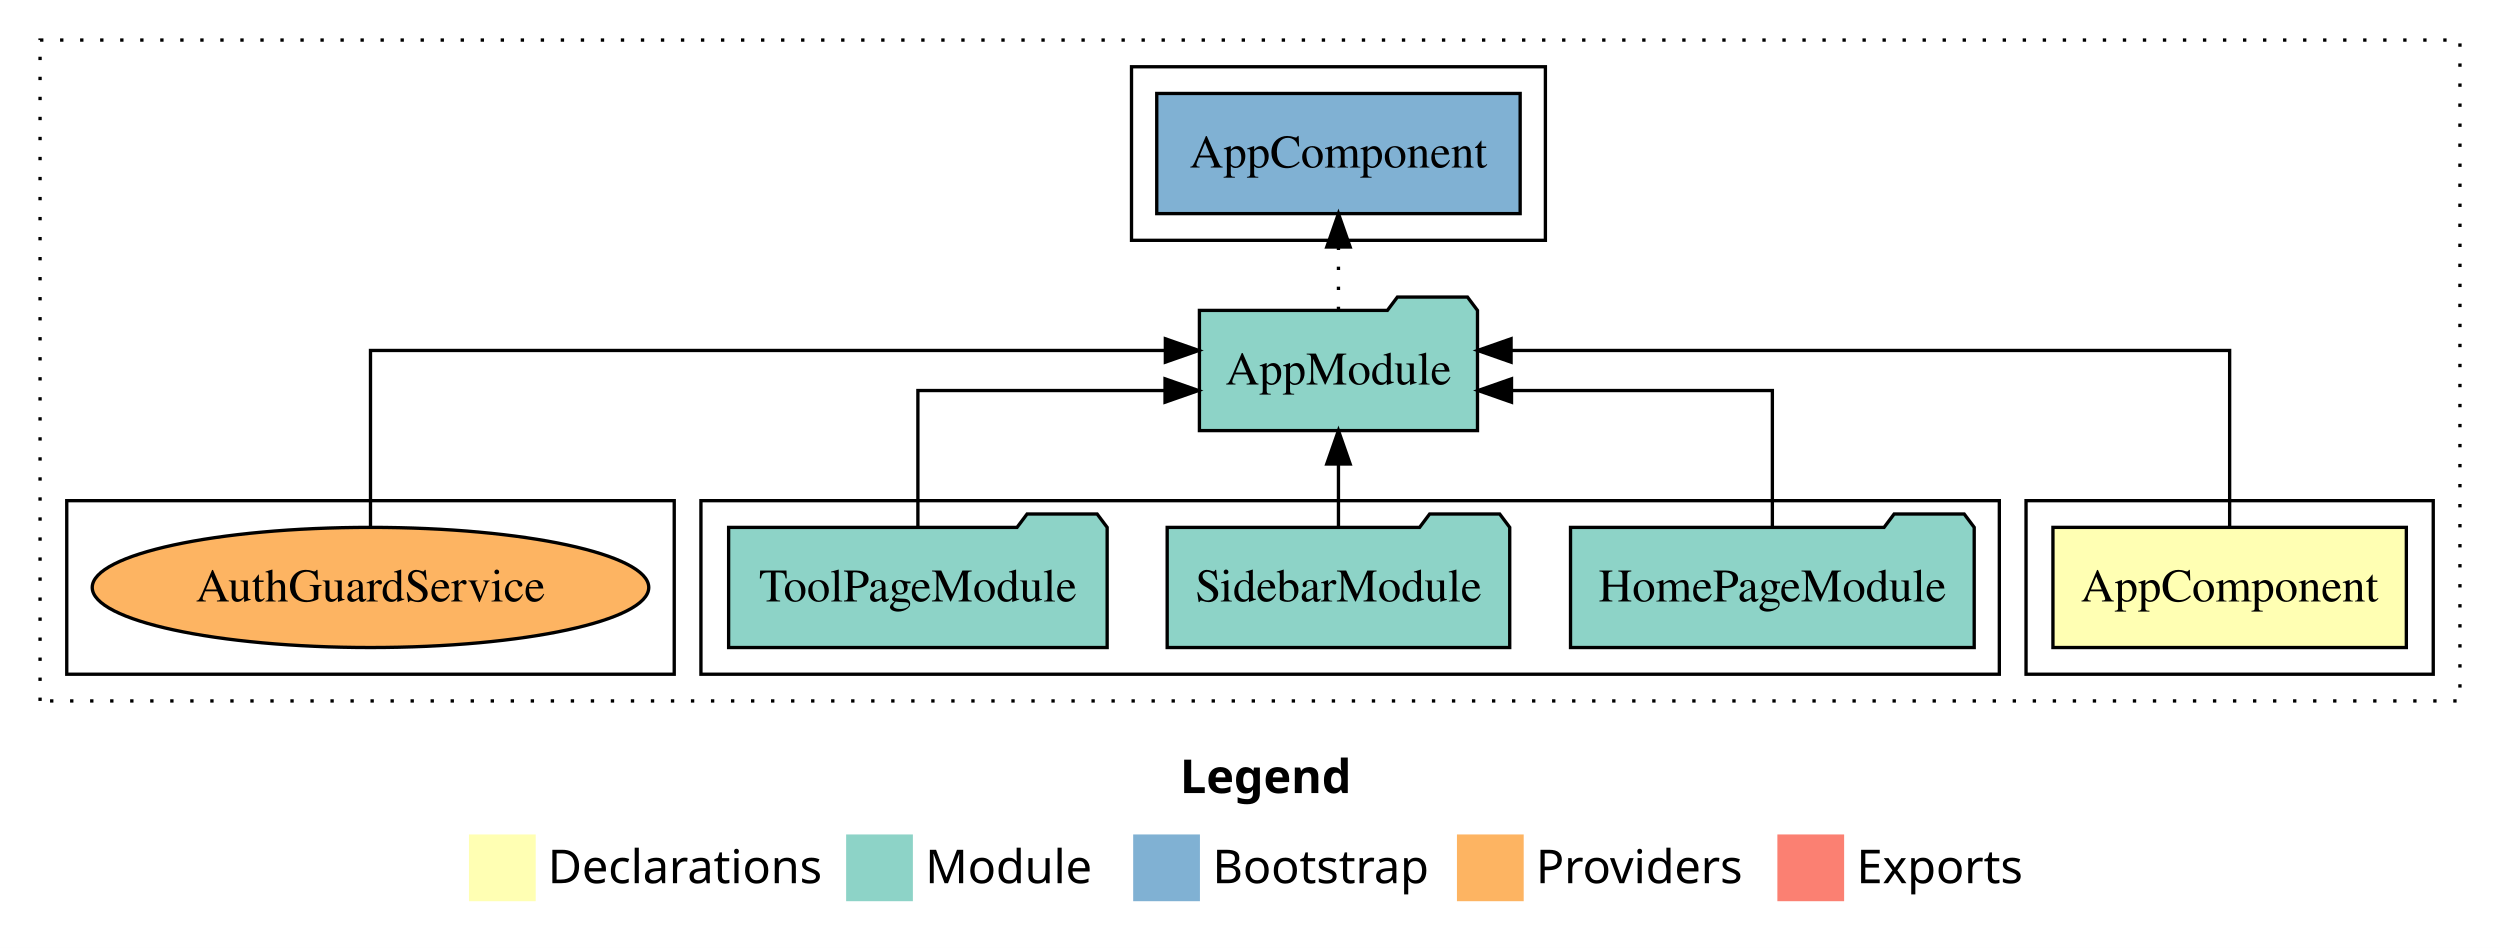
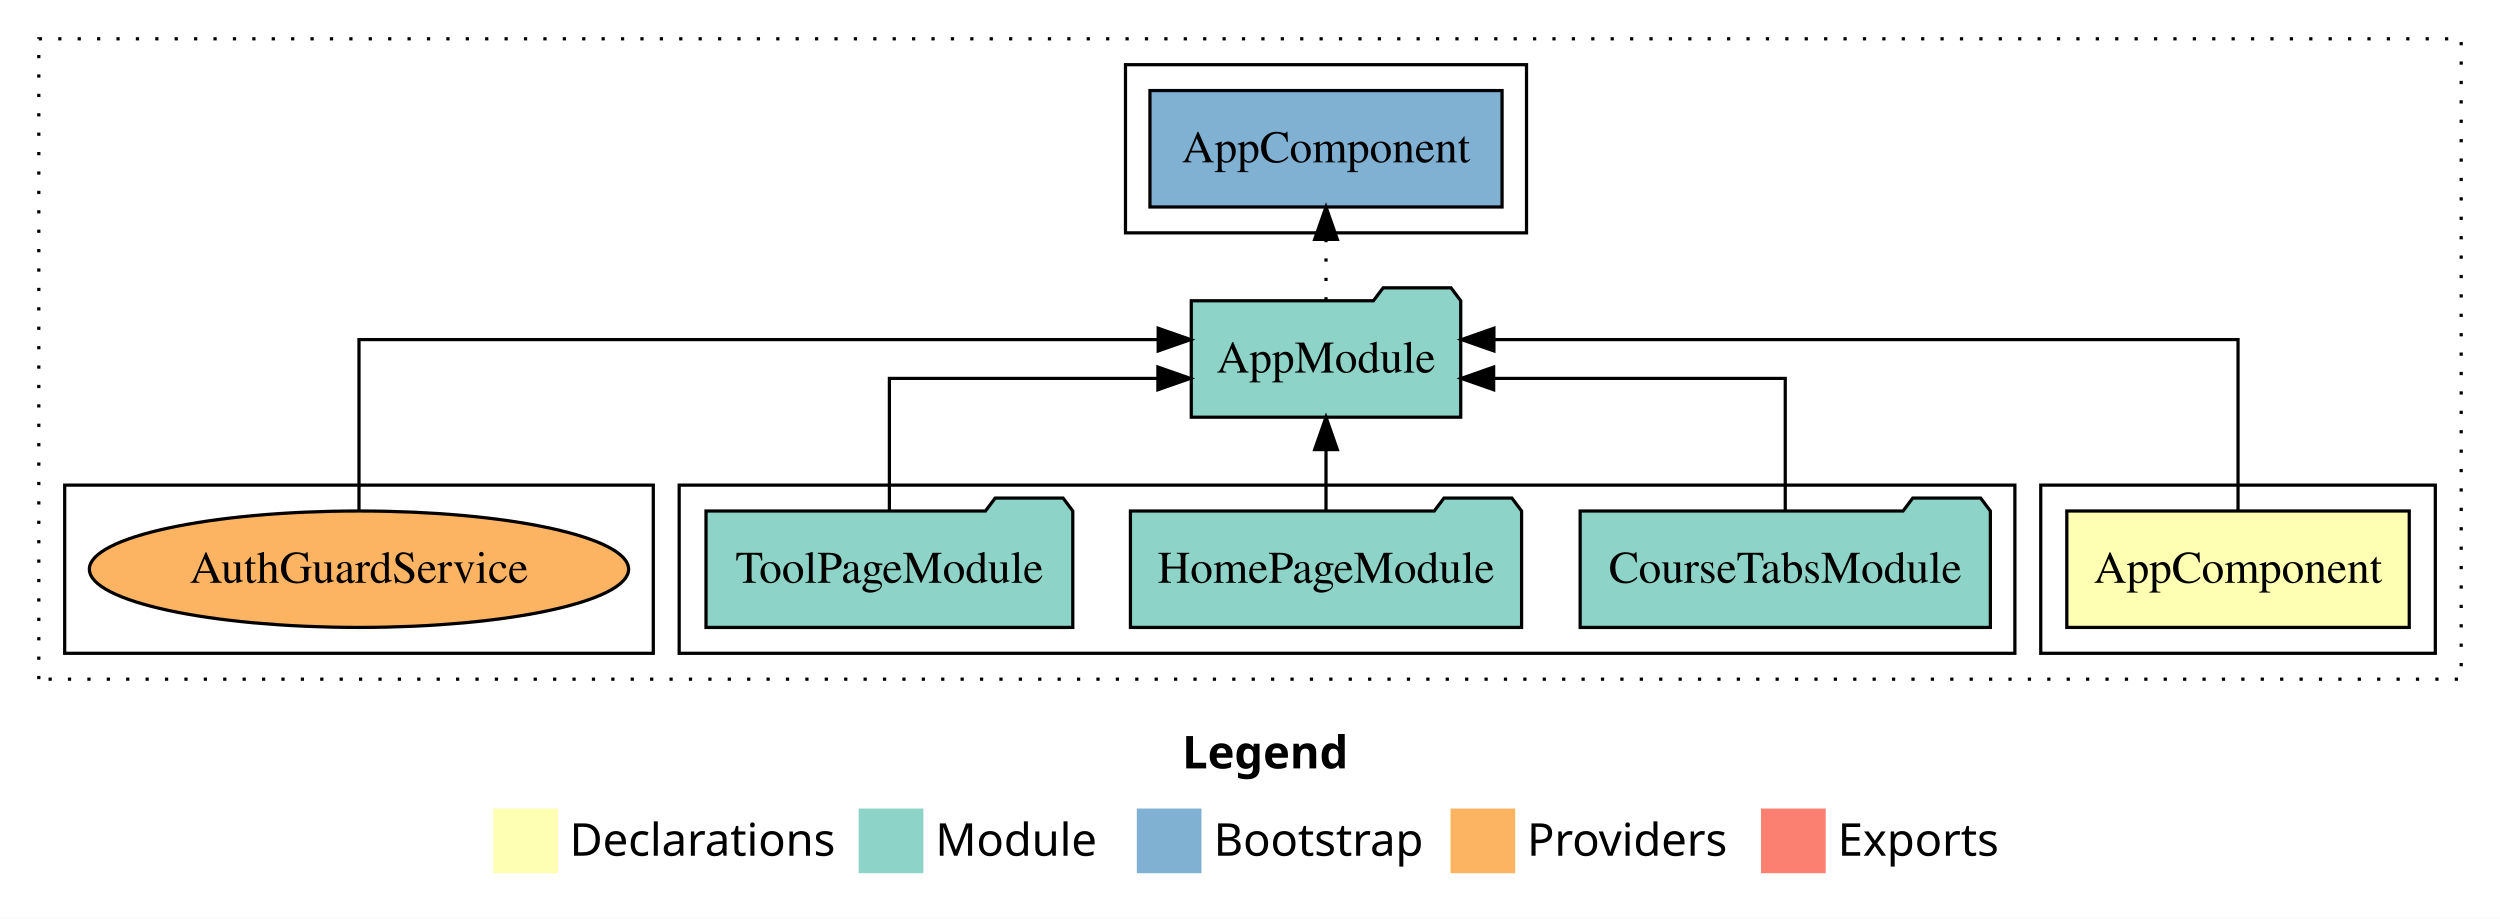
- <svg xmlns="http://www.w3.org/2000/svg" width="749pt" height="284pt" viewBox="0.00 0.00 749.00 284.00">
+ <svg xmlns="http://www.w3.org/2000/svg" width="773pt" height="284pt" viewBox="0.00 0.00 773.00 284.00">
  <g id="graph0" class="graph" transform="scale(1 1) rotate(0) translate(4 280)">
-     <polygon fill="#ffffff" stroke="transparent" points="-4,4 -4,-280 745,-280 745,4 -4,4" />
-     <text text-anchor="start" x="349.509" y="-42.4" font-family="sans-serif" font-weight="bold" font-size="14.00" fill="#000000">Legend</text>
-     <polygon fill="#ffffb3" stroke="transparent" points="136.5,-10 136.5,-30 156.5,-30 156.5,-10 136.5,-10" />
-     <text text-anchor="start" x="160.129" y="-15.4" font-family="sans-serif" font-size="14.00" fill="#000000">  Declarations</text>
-     <polygon fill="#8dd3c7" stroke="transparent" points="249.5,-10 249.5,-30 269.5,-30 269.5,-10 249.5,-10" />
-     <text text-anchor="start" x="273.225" y="-15.4" font-family="sans-serif" font-size="14.00" fill="#000000">  Module</text>
-     <polygon fill="#80b1d3" stroke="transparent" points="335.5,-10 335.5,-30 355.5,-30 355.5,-10 335.5,-10" />
-     <text text-anchor="start" x="359.281" y="-15.4" font-family="sans-serif" font-size="14.00" fill="#000000">  Bootstrap</text>
-     <polygon fill="#fdb462" stroke="transparent" points="432.5,-10 432.5,-30 452.5,-30 452.5,-10 432.5,-10" />
-     <text text-anchor="start" x="456.173" y="-15.4" font-family="sans-serif" font-size="14.00" fill="#000000">  Providers</text>
-     <polygon fill="#fb8072" stroke="transparent" points="528.5,-10 528.5,-30 548.5,-30 548.5,-10 528.5,-10" />
-     <text text-anchor="start" x="552.226" y="-15.4" font-family="sans-serif" font-size="14.00" fill="#000000">  Exports</text>
+     <polygon fill="#ffffff" stroke="transparent" points="-4,4 -4,-280 769,-280 769,4 -4,4" />
+     <text text-anchor="start" x="361.509" y="-42.4" font-family="sans-serif" font-weight="bold" font-size="14.00" fill="#000000">Legend</text>
+     <polygon fill="#ffffb3" stroke="transparent" points="148.5,-10 148.5,-30 168.5,-30 168.5,-10 148.5,-10" />
+     <text text-anchor="start" x="172.129" y="-15.4" font-family="sans-serif" font-size="14.00" fill="#000000">  Declarations</text>
+     <polygon fill="#8dd3c7" stroke="transparent" points="261.5,-10 261.5,-30 281.5,-30 281.5,-10 261.5,-10" />
+     <text text-anchor="start" x="285.225" y="-15.4" font-family="sans-serif" font-size="14.00" fill="#000000">  Module</text>
+     <polygon fill="#80b1d3" stroke="transparent" points="347.5,-10 347.5,-30 367.5,-30 367.5,-10 347.5,-10" />
+     <text text-anchor="start" x="371.281" y="-15.4" font-family="sans-serif" font-size="14.00" fill="#000000">  Bootstrap</text>
+     <polygon fill="#fdb462" stroke="transparent" points="444.5,-10 444.5,-30 464.5,-30 464.5,-10 444.5,-10" />
+     <text text-anchor="start" x="468.173" y="-15.4" font-family="sans-serif" font-size="14.00" fill="#000000">  Providers</text>
+     <polygon fill="#fb8072" stroke="transparent" points="540.5,-10 540.5,-30 560.5,-30 560.5,-10 540.5,-10" />
+     <text text-anchor="start" x="564.226" y="-15.4" font-family="sans-serif" font-size="14.00" fill="#000000">  Exports</text>
    <g id="clust1" class="cluster">
-       <polygon fill="none" stroke="#000000" stroke-dasharray="1,5" points="8,-70 8,-268 733,-268 733,-70 8,-70" />
+       <polygon fill="none" stroke="#000000" stroke-dasharray="1,5" points="8,-70 8,-268 757,-268 757,-70 8,-70" />
    </g>
    <g id="clust2" class="cluster">
-       <polygon fill="none" stroke="#000000" points="603,-78 603,-130 725,-130 725,-78 603,-78" />
+       <polygon fill="none" stroke="#000000" points="627,-78 627,-130 749,-130 749,-78 627,-78" />
    </g>
    <g id="clust4" class="cluster">
-       <polygon fill="none" stroke="#000000" points="206,-78 206,-130 595,-130 595,-78 206,-78" />
+       <polygon fill="none" stroke="#000000" points="206,-78 206,-130 619,-130 619,-78 206,-78" />
    </g>
    <g id="clust6" class="cluster">
-       <polygon fill="none" stroke="#000000" points="335,-208 335,-260 459,-260 459,-208 335,-208" />
+       <polygon fill="none" stroke="#000000" points="344,-208 344,-260 468,-260 468,-208 344,-208" />
    </g>
    <g id="clust7" class="cluster">
      <polygon fill="none" stroke="#000000" points="16,-78 16,-130 198,-130 198,-78 16,-78" />
    </g>
    <g id="node1" class="node">
-       <polygon fill="#ffffb3" stroke="#000000" points="716.94,-122 611.06,-122 611.06,-86 716.94,-86 716.94,-122" />
-       <text text-anchor="middle" x="664" y="-99.8" font-family="Times,serif" font-size="14.00" fill="#000000">AppComponent</text>
+       <polygon fill="#ffffb3" stroke="#000000" points="740.94,-122 635.06,-122 635.06,-86 740.94,-86 740.94,-122" />
+       <text text-anchor="middle" x="688" y="-99.8" font-family="Times,serif" font-size="14.00" fill="#000000">AppComponent</text>
    </g>
    <g id="node2" class="node">
-       <polygon fill="#8dd3c7" stroke="#000000" points="438.657,-187 435.657,-191 414.657,-191 411.657,-187 355.343,-187 355.343,-151 438.657,-151 438.657,-187" />
-       <text text-anchor="middle" x="397" y="-164.8" font-family="Times,serif" font-size="14.00" fill="#000000">AppModule</text>
+       <polygon fill="#8dd3c7" stroke="#000000" points="447.657,-187 444.657,-191 423.657,-191 420.657,-187 364.343,-187 364.343,-151 447.657,-151 447.657,-187" />
+       <text text-anchor="middle" x="406" y="-164.8" font-family="Times,serif" font-size="14.00" fill="#000000">AppModule</text>
    </g>
    <g id="edge1" class="edge">
-       <path fill="none" stroke="#000000" d="M664,-122.284C664,-143.321 664,-175 664,-175 664,-175 448.719,-175 448.719,-175" />
-       <polygon fill="#000000" stroke="#000000" points="448.719,-171.5 438.719,-175 448.719,-178.5 448.719,-171.5" />
+       <path fill="none" stroke="#000000" d="M688,-122.284C688,-143.321 688,-175 688,-175 688,-175 457.914,-175 457.914,-175" />
+       <polygon fill="#000000" stroke="#000000" points="457.914,-171.5 447.914,-175 457.914,-178.5 457.914,-171.5" />
    </g>
    <g id="node6" class="node">
-       <polygon fill="#80b1d3" stroke="#000000" points="451.439,-252 342.561,-252 342.561,-216 451.439,-216 451.439,-252" />
-       <text text-anchor="middle" x="397" y="-229.8" font-family="Times,serif" font-size="14.00" fill="#000000">AppComponent </text>
+       <polygon fill="#80b1d3" stroke="#000000" points="460.439,-252 351.561,-252 351.561,-216 460.439,-216 460.439,-252" />
+       <text text-anchor="middle" x="406" y="-229.8" font-family="Times,serif" font-size="14.00" fill="#000000">AppComponent </text>
    </g>
    <g id="edge5" class="edge">
-       <path fill="none" stroke="#000000" stroke-dasharray="1,5" d="M397,-187.106C397,-187.106 397,-205.991 397,-205.991" />
-       <polygon fill="#000000" stroke="#000000" points="393.5,-205.991 397,-215.991 400.5,-205.991 393.5,-205.991" />
+       <path fill="none" stroke="#000000" stroke-dasharray="1,5" d="M406,-187.106C406,-187.106 406,-205.991 406,-205.991" />
+       <polygon fill="#000000" stroke="#000000" points="402.5,-205.991 406,-215.991 409.5,-205.991 402.5,-205.991" />
    </g>
    <g id="node3" class="node">
-       <polygon fill="#8dd3c7" stroke="#000000" points="587.473,-122 584.473,-126 563.473,-126 560.473,-122 466.527,-122 466.527,-86 587.473,-86 587.473,-122" />
-       <text text-anchor="middle" x="527" y="-99.8" font-family="Times,serif" font-size="14.00" fill="#000000">HomePageModule</text>
+       <polygon fill="#8dd3c7" stroke="#000000" points="611.419,-122 608.419,-126 587.419,-126 584.419,-122 484.581,-122 484.581,-86 611.419,-86 611.419,-122" />
+       <text text-anchor="middle" x="548" y="-99.8" font-family="Times,serif" font-size="14.00" fill="#000000">CourseTabsModule</text>
    </g>
    <g id="edge2" class="edge">
-       <path fill="none" stroke="#000000" d="M527,-122.022C527,-139.373 527,-163 527,-163 527,-163 448.848,-163 448.848,-163" />
-       <polygon fill="#000000" stroke="#000000" points="448.848,-159.5 438.848,-163 448.848,-166.5 448.848,-159.5" />
+       <path fill="none" stroke="#000000" d="M548,-122.022C548,-139.373 548,-163 548,-163 548,-163 457.837,-163 457.837,-163" />
+       <polygon fill="#000000" stroke="#000000" points="457.837,-159.5 447.837,-163 457.837,-166.5 457.837,-159.5" />
    </g>
    <g id="node4" class="node">
-       <polygon fill="#8dd3c7" stroke="#000000" points="448.313,-122 445.313,-126 424.313,-126 421.313,-122 345.687,-122 345.687,-86 448.313,-86 448.313,-122" />
-       <text text-anchor="middle" x="397" y="-99.8" font-family="Times,serif" font-size="14.00" fill="#000000">SidebarModule</text>
+       <polygon fill="#8dd3c7" stroke="#000000" points="466.473,-122 463.473,-126 442.473,-126 439.473,-122 345.527,-122 345.527,-86 466.473,-86 466.473,-122" />
+       <text text-anchor="middle" x="406" y="-99.8" font-family="Times,serif" font-size="14.00" fill="#000000">HomePageModule</text>
    </g>
    <g id="edge3" class="edge">
-       <path fill="none" stroke="#000000" d="M397,-122.106C397,-122.106 397,-140.991 397,-140.991" />
-       <polygon fill="#000000" stroke="#000000" points="393.5,-140.991 397,-150.991 400.5,-140.991 393.5,-140.991" />
+       <path fill="none" stroke="#000000" d="M406,-122.106C406,-122.106 406,-140.991 406,-140.991" />
+       <polygon fill="#000000" stroke="#000000" points="402.5,-140.991 406,-150.991 409.5,-140.991 402.5,-140.991" />
    </g>
    <g id="node5" class="node">
      <polygon fill="#8dd3c7" stroke="#000000" points="327.705,-122 324.705,-126 303.705,-126 300.705,-122 214.295,-122 214.295,-86 327.705,-86 327.705,-122" />
      <text text-anchor="middle" x="271" y="-99.8" font-family="Times,serif" font-size="14.00" fill="#000000">ToolPageModule</text>
    </g>
    <g id="edge4" class="edge">
-       <path fill="none" stroke="#000000" d="M271,-122.022C271,-139.373 271,-163 271,-163 271,-163 345.044,-163 345.044,-163" />
-       <polygon fill="#000000" stroke="#000000" points="345.044,-166.5 355.044,-163 345.044,-159.5 345.044,-166.5" />
+       <path fill="none" stroke="#000000" d="M271,-122.022C271,-139.373 271,-163 271,-163 271,-163 354.025,-163 354.025,-163" />
+       <polygon fill="#000000" stroke="#000000" points="354.025,-166.5 364.025,-163 354.025,-159.5 354.025,-166.5" />
    </g>
    <g id="node7" class="node">
      <ellipse fill="#fdb462" stroke="#000000" cx="107" cy="-104" rx="83.367" ry="18" />
      <text text-anchor="middle" x="107" y="-99.8" font-family="Times,serif" font-size="14.00" fill="#000000">AuthGuardService</text>
    </g>
    <g id="edge6" class="edge">
-       <path fill="none" stroke="#000000" d="M107,-122.284C107,-143.321 107,-175 107,-175 107,-175 345.141,-175 345.141,-175" />
-       <polygon fill="#000000" stroke="#000000" points="345.141,-178.5 355.141,-175 345.141,-171.5 345.141,-178.5" />
+       <path fill="none" stroke="#000000" d="M107,-122.284C107,-143.321 107,-175 107,-175 107,-175 354.111,-175 354.111,-175" />
+       <polygon fill="#000000" stroke="#000000" points="354.111,-178.5 364.111,-175 354.111,-171.5 354.111,-178.5" />
    </g>
  </g>
</svg>
